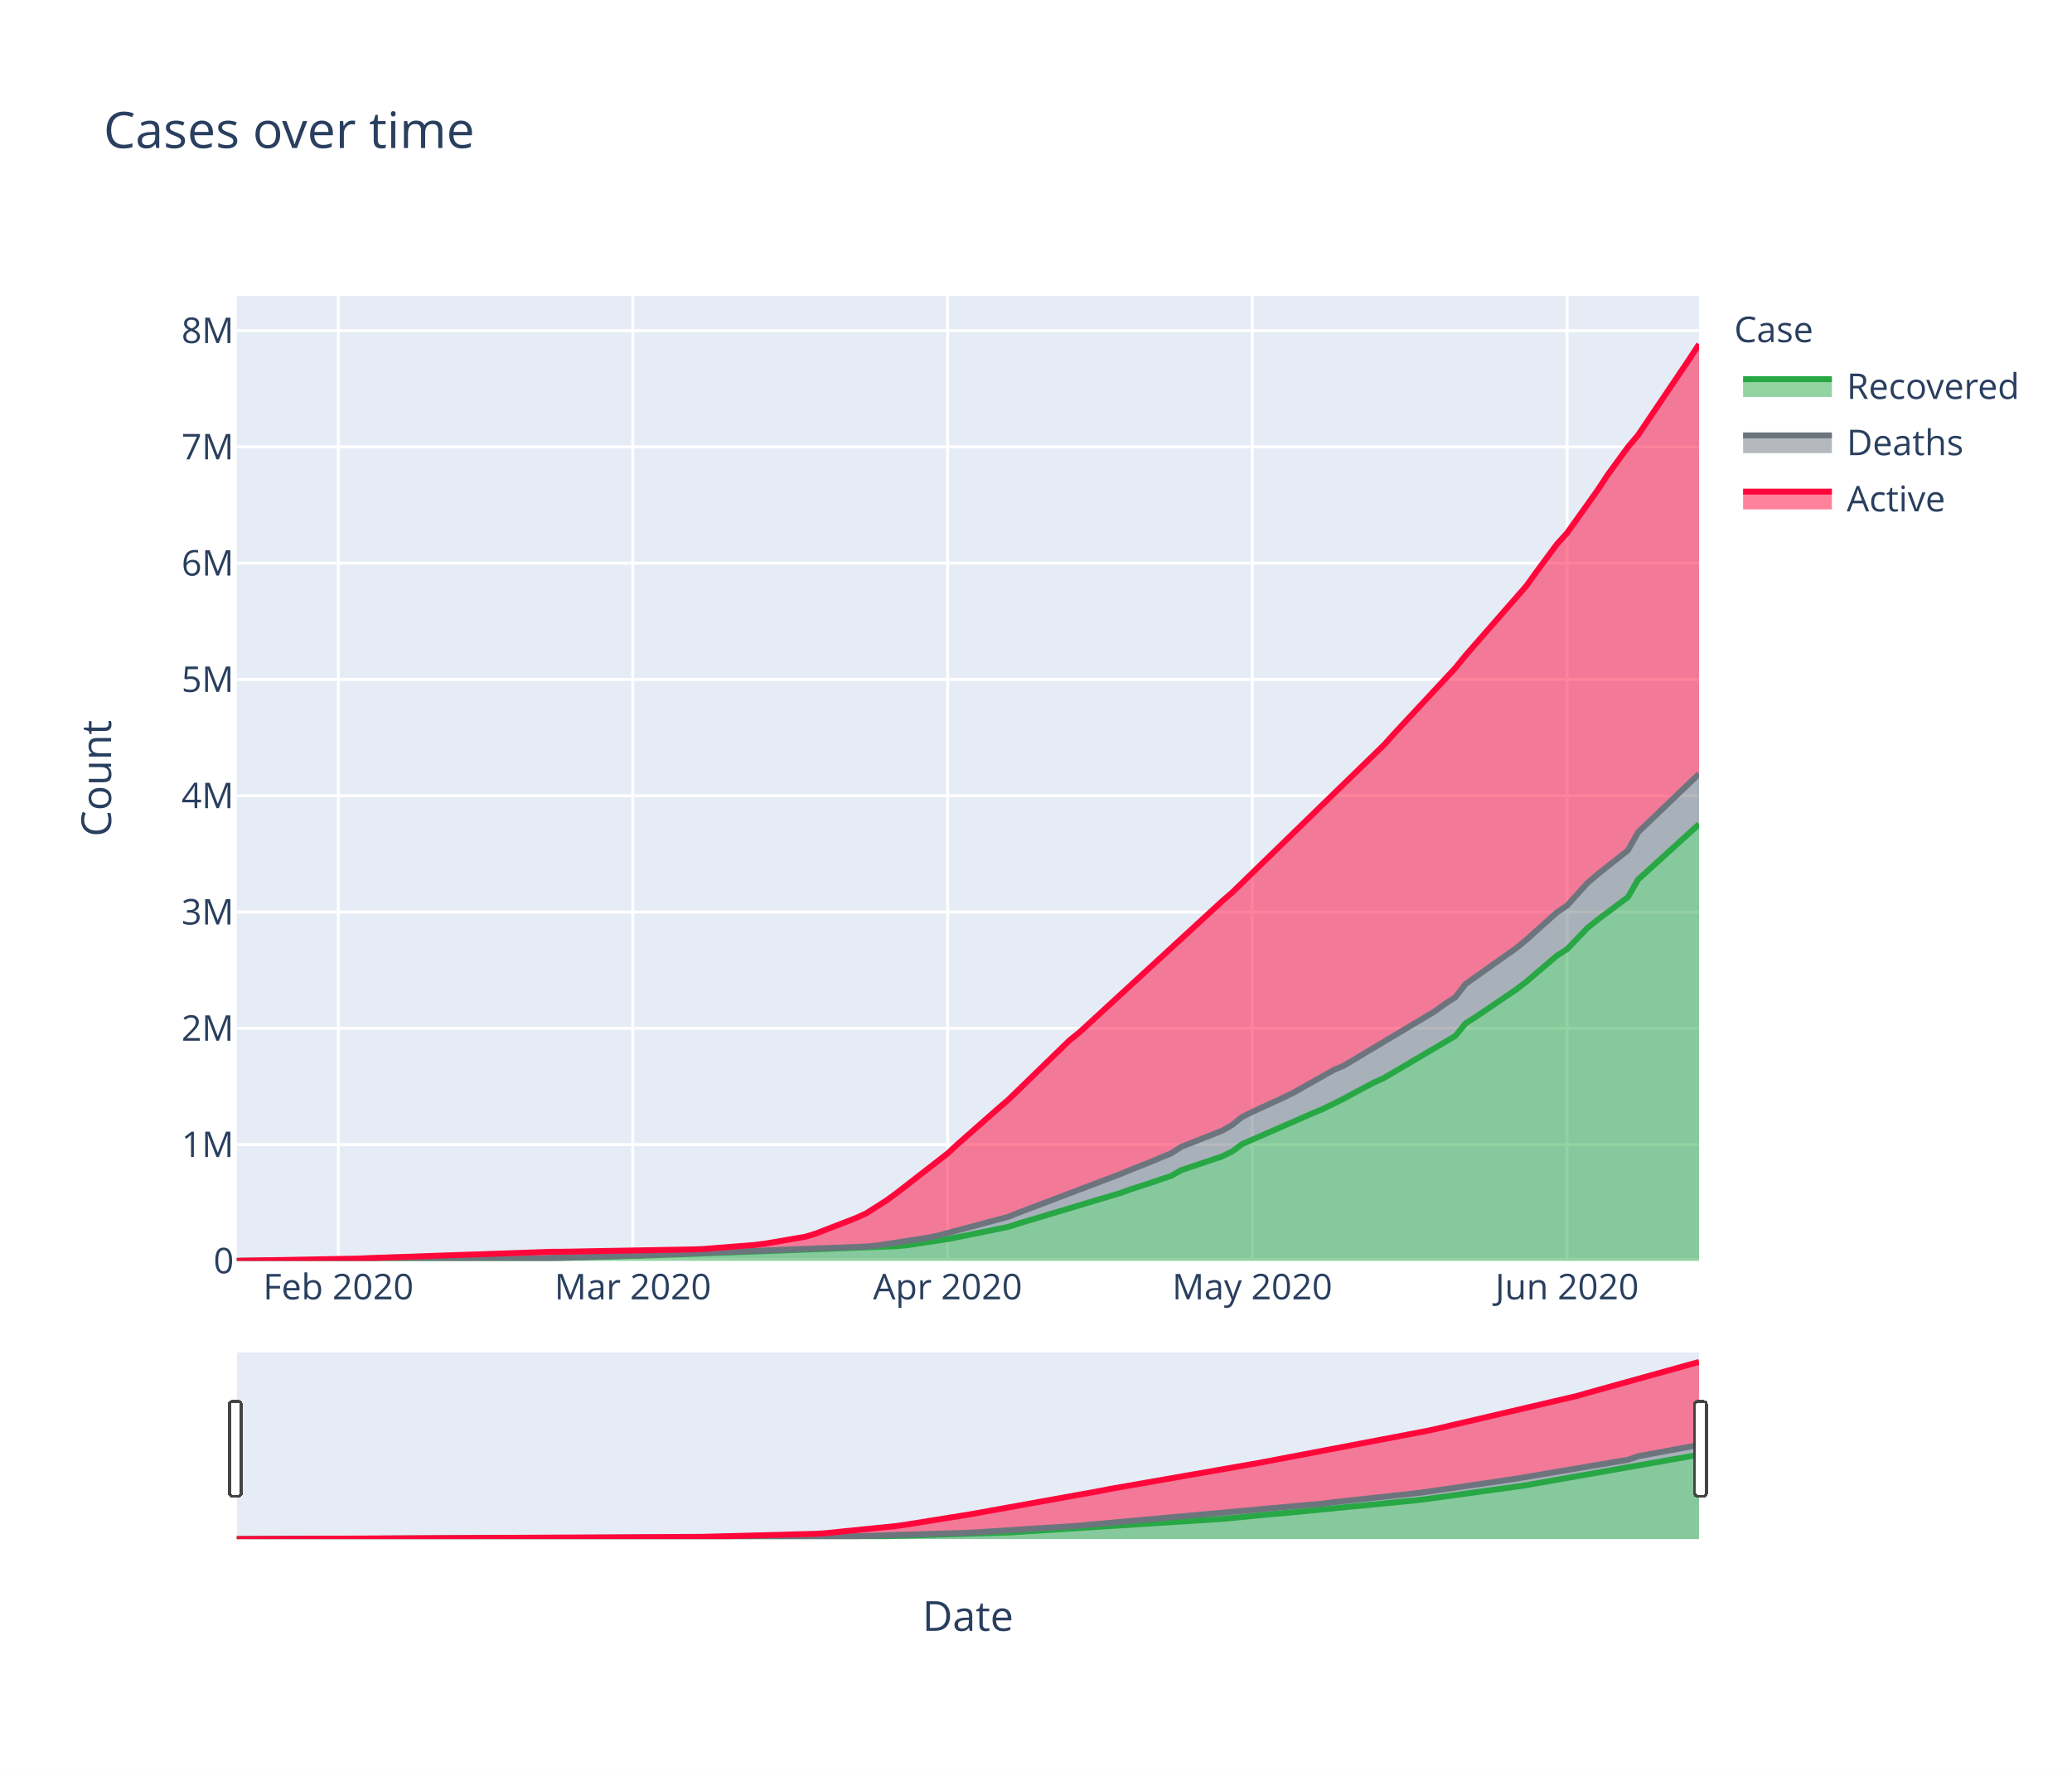
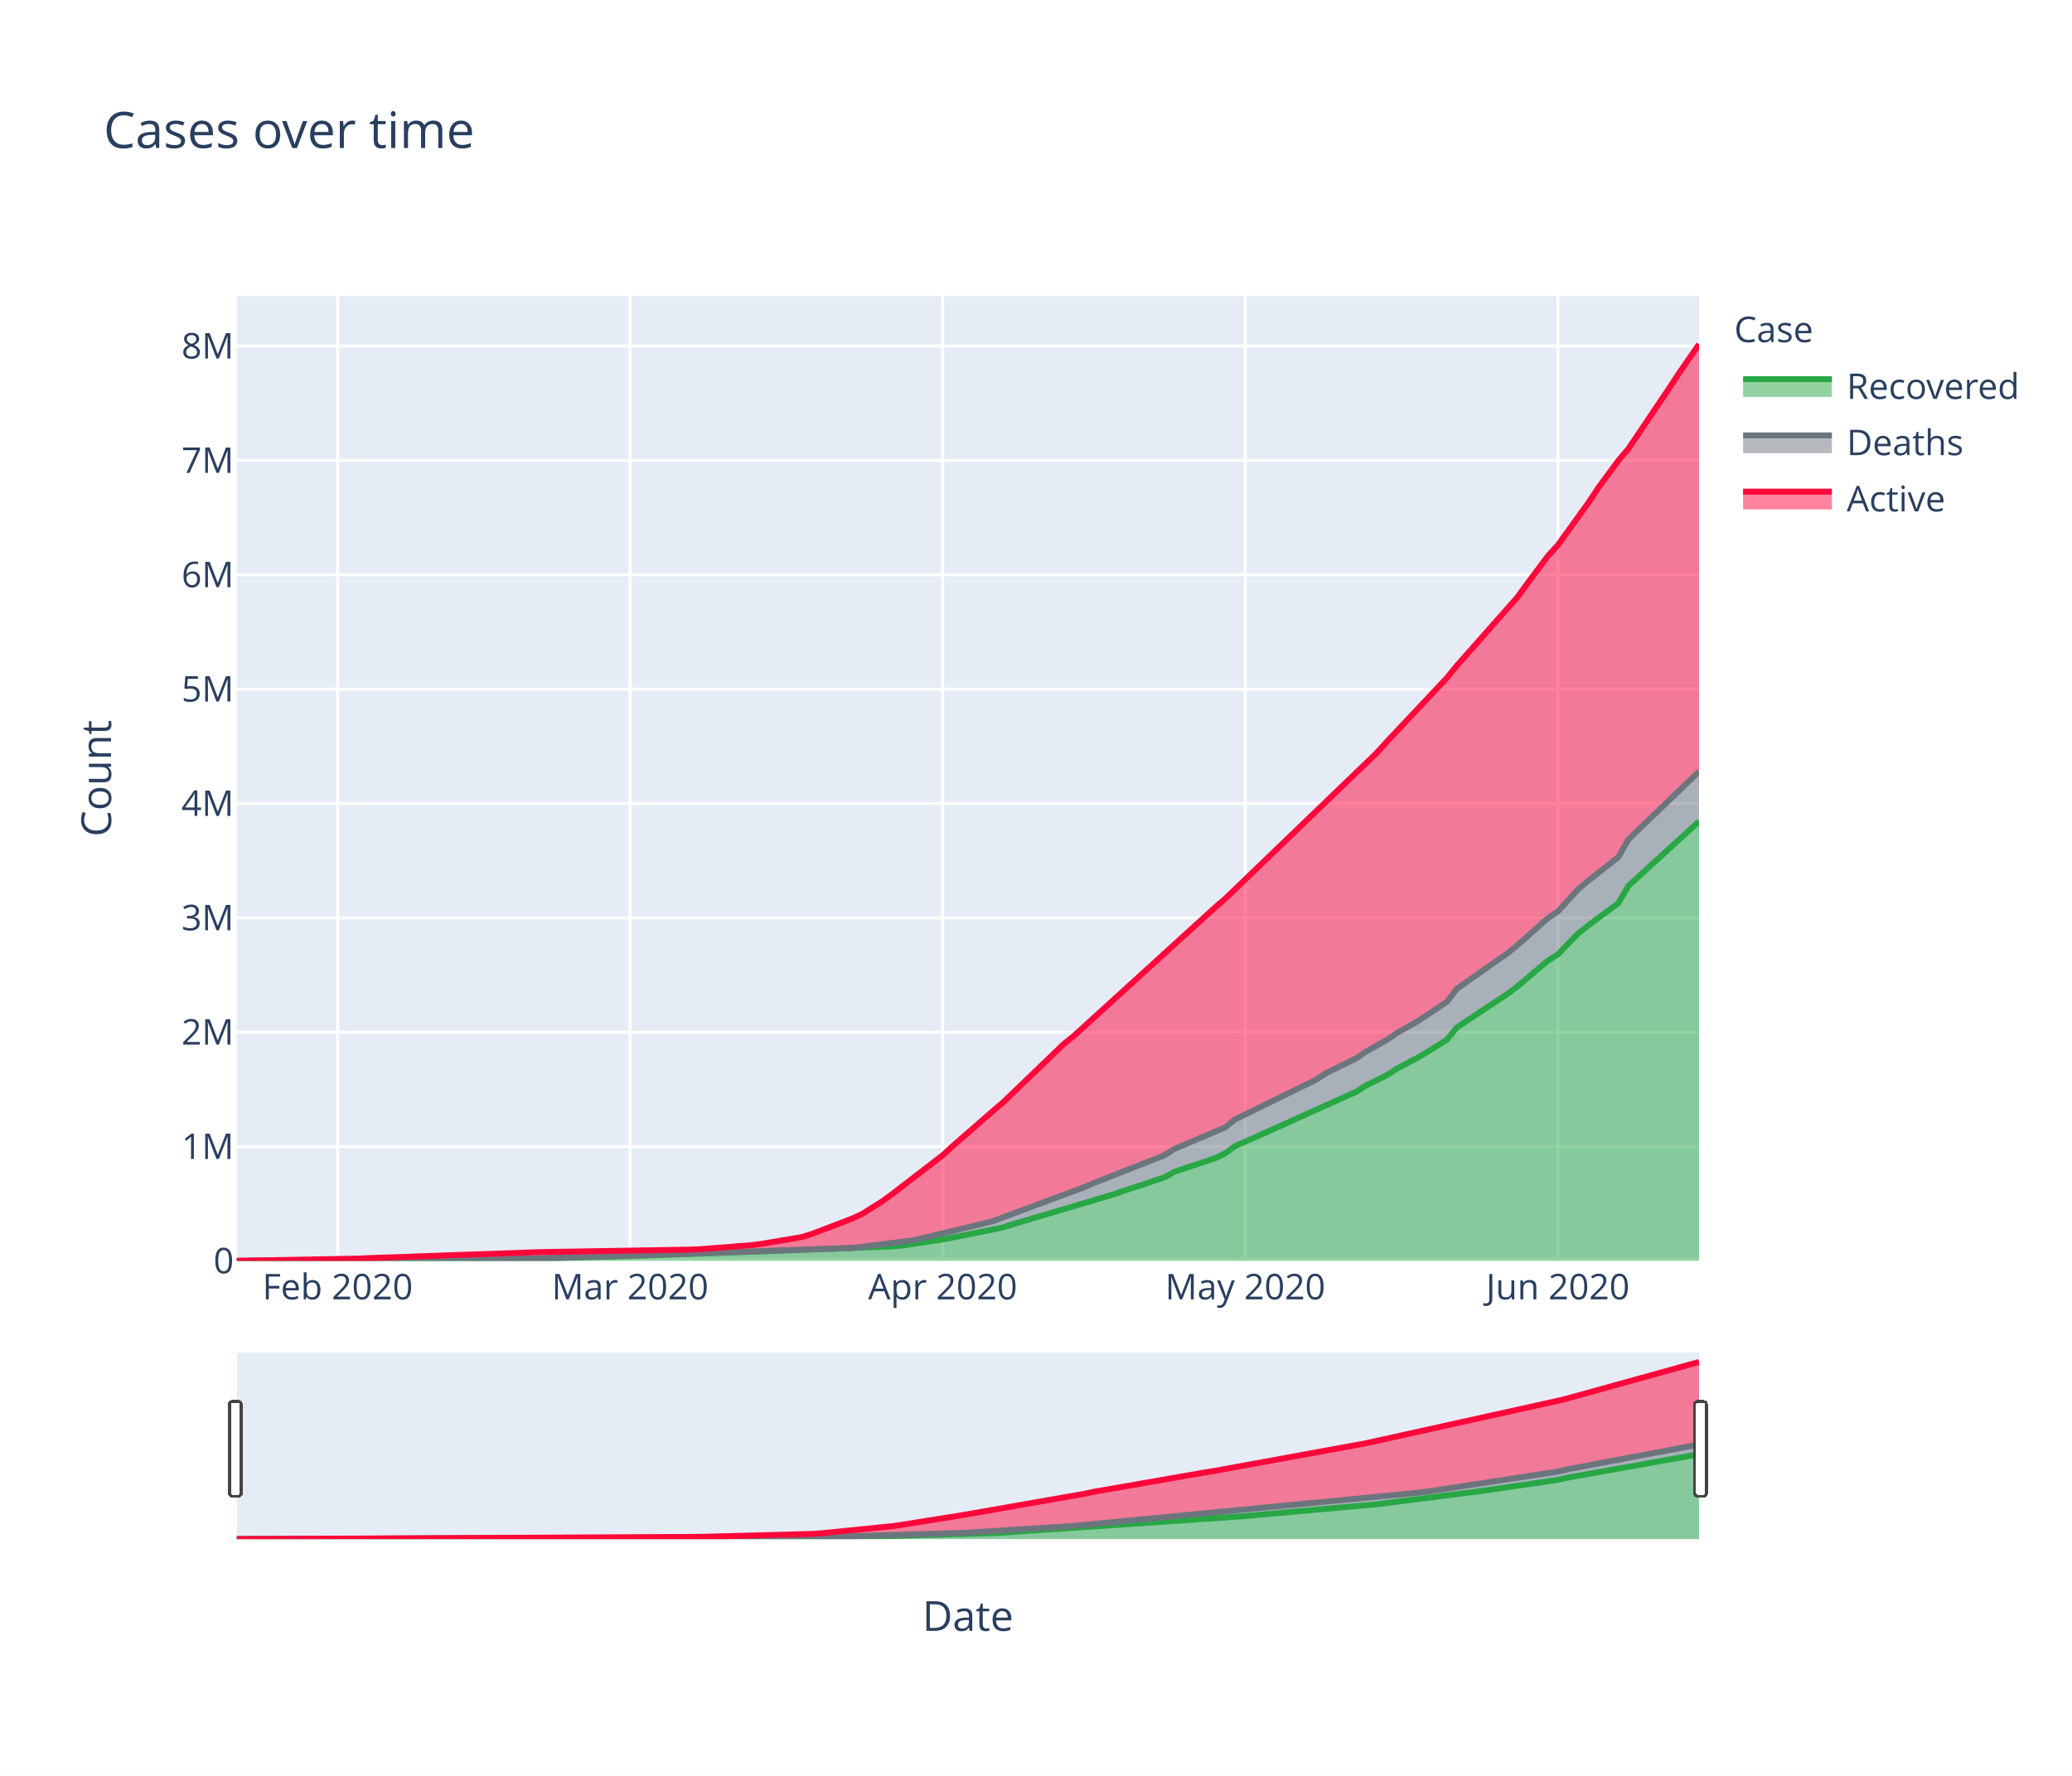
<svg xmlns="http://www.w3.org/2000/svg" class="main-svg" width="700" height="600" style="" viewBox="0 0 700 600">
  <rect x="0" y="0" width="700" height="600" style="fill: rgb(255, 255, 255); fill-opacity: 1;" />
-   <defs id="defs-1132ec">
+   <defs id="defs-9e05a3">
    <g class="clips">
-       <clipPath id="clip1132ecxyplot" class="plotclip">
+       <clipPath id="clip9e05a3xyplot" class="plotclip">
        <rect width="494" height="326" />
      </clipPath>
-       <clipPath class="axesclip" id="clip1132ecx">
+       <clipPath class="axesclip" id="clip9e05a3x">
        <rect x="80" y="0" width="494" height="600" />
      </clipPath>
-       <clipPath class="axesclip" id="clip1132ecy">
+       <clipPath class="axesclip" id="clip9e05a3y">
        <rect x="0" y="100" width="700" height="326" />
      </clipPath>
-       <clipPath class="axesclip" id="clip1132ecxy">
+       <clipPath class="axesclip" id="clip9e05a3xy">
        <rect x="80" y="100" width="494" height="326" />
      </clipPath>
    </g>
    <g class="gradients" />
  </defs>
  <g class="bglayer">
    <rect class="bg" x="80" y="100" width="494" height="326" style="fill: rgb(229, 236, 246); fill-opacity: 1; stroke-width: 0;" />
  </g>
  <g class="layer-below">
    <g class="imagelayer" />
    <g class="shapelayer" />
  </g>
  <g class="cartesianlayer">
    <g class="subplot xy">
      <g class="layer-subplot">
        <g class="shapelayer" />
        <g class="imagelayer" />
      </g>
      <g class="gridlayer">
        <g class="x">
-           <path class="xgrid crisp" transform="translate(114.31,0)" d="M0,100v326" style="stroke: rgb(255, 255, 255); stroke-opacity: 1; stroke-width: 1px;" />
-           <path class="xgrid crisp" transform="translate(213.79,0)" d="M0,100v326" style="stroke: rgb(255, 255, 255); stroke-opacity: 1; stroke-width: 1px;" />
-           <path class="xgrid crisp" transform="translate(320.14,0)" d="M0,100v326" style="stroke: rgb(255, 255, 255); stroke-opacity: 1; stroke-width: 1px;" />
-           <path class="xgrid crisp" transform="translate(423.06,0)" d="M0,100v326" style="stroke: rgb(255, 255, 255); stroke-opacity: 1; stroke-width: 1px;" />
-           <path class="xgrid crisp" transform="translate(529.4,0)" d="M0,100v326" style="stroke: rgb(255, 255, 255); stroke-opacity: 1; stroke-width: 1px;" />
+           <path class="xgrid crisp" transform="translate(114.07,0)" d="M0,100v326" style="stroke: rgb(255, 255, 255); stroke-opacity: 1; stroke-width: 1px;" />
+           <path class="xgrid crisp" transform="translate(212.87,0)" d="M0,100v326" style="stroke: rgb(255, 255, 255); stroke-opacity: 1; stroke-width: 1px;" />
+           <path class="xgrid crisp" transform="translate(318.48,0)" d="M0,100v326" style="stroke: rgb(255, 255, 255); stroke-opacity: 1; stroke-width: 1px;" />
+           <path class="xgrid crisp" transform="translate(420.69,0)" d="M0,100v326" style="stroke: rgb(255, 255, 255); stroke-opacity: 1; stroke-width: 1px;" />
+           <path class="xgrid crisp" transform="translate(526.3,0)" d="M0,100v326" style="stroke: rgb(255, 255, 255); stroke-opacity: 1; stroke-width: 1px;" />
        </g>
        <g class="y">
-           <path class="ygrid crisp" transform="translate(0,386.71)" d="M80,0h494" style="stroke: rgb(255, 255, 255); stroke-opacity: 1; stroke-width: 1px;" />
-           <path class="ygrid crisp" transform="translate(0,347.42)" d="M80,0h494" style="stroke: rgb(255, 255, 255); stroke-opacity: 1; stroke-width: 1px;" />
-           <path class="ygrid crisp" transform="translate(0,308.14)" d="M80,0h494" style="stroke: rgb(255, 255, 255); stroke-opacity: 1; stroke-width: 1px;" />
-           <path class="ygrid crisp" transform="translate(0,268.85)" d="M80,0h494" style="stroke: rgb(255, 255, 255); stroke-opacity: 1; stroke-width: 1px;" />
-           <path class="ygrid crisp" transform="translate(0,229.56)" d="M80,0h494" style="stroke: rgb(255, 255, 255); stroke-opacity: 1; stroke-width: 1px;" />
-           <path class="ygrid crisp" transform="translate(0,190.27)" d="M80,0h494" style="stroke: rgb(255, 255, 255); stroke-opacity: 1; stroke-width: 1px;" />
-           <path class="ygrid crisp" transform="translate(0,150.99)" d="M80,0h494" style="stroke: rgb(255, 255, 255); stroke-opacity: 1; stroke-width: 1px;" />
-           <path class="ygrid crisp" transform="translate(0,111.7)" d="M80,0h494" style="stroke: rgb(255, 255, 255); stroke-opacity: 1; stroke-width: 1px;" />
+           <path class="ygrid crisp" transform="translate(0,387.37)" d="M80,0h494" style="stroke: rgb(255, 255, 255); stroke-opacity: 1; stroke-width: 1px;" />
+           <path class="ygrid crisp" transform="translate(0,348.73)" d="M80,0h494" style="stroke: rgb(255, 255, 255); stroke-opacity: 1; stroke-width: 1px;" />
+           <path class="ygrid crisp" transform="translate(0,310.1)" d="M80,0h494" style="stroke: rgb(255, 255, 255); stroke-opacity: 1; stroke-width: 1px;" />
+           <path class="ygrid crisp" transform="translate(0,271.46)" d="M80,0h494" style="stroke: rgb(255, 255, 255); stroke-opacity: 1; stroke-width: 1px;" />
+           <path class="ygrid crisp" transform="translate(0,232.83)" d="M80,0h494" style="stroke: rgb(255, 255, 255); stroke-opacity: 1; stroke-width: 1px;" />
+           <path class="ygrid crisp" transform="translate(0,194.19)" d="M80,0h494" style="stroke: rgb(255, 255, 255); stroke-opacity: 1; stroke-width: 1px;" />
+           <path class="ygrid crisp" transform="translate(0,155.56)" d="M80,0h494" style="stroke: rgb(255, 255, 255); stroke-opacity: 1; stroke-width: 1px;" />
+           <path class="ygrid crisp" transform="translate(0,116.92)" d="M80,0h494" style="stroke: rgb(255, 255, 255); stroke-opacity: 1; stroke-width: 1px;" />
        </g>
      </g>
      <g class="zerolinelayer">
        <path class="yzl zl crisp" transform="translate(0,426)" d="M80,0h494" style="stroke: rgb(255, 255, 255); stroke-opacity: 1; stroke-width: 2px;" />
      </g>
      <path class="xlines-below" />
      <path class="ylines-below" />
      <g class="overlines-below" />
      <g class="xaxislayer-below" />
      <g class="yaxislayer-below" />
      <g class="overaxes-below" />
-       <g class="plot" transform="translate(80, 100)" clip-path="url('#clip1132ecxyplot')">
+       <g class="plot" transform="translate(80, 100)" clip-path="url('#clip9e05a3xyplot')">
        <g class="scatterlayer mlayer">
-           <g class="trace scatter tracecbfe7d" style="stroke-miterlimit: 2;">
+           <g class="trace scatter tracec96478" style="stroke-miterlimit: 2;">
            <g class="fills">
              <g>
-                 <path class="js-fill" d="M494,326L0,326L0,326L102.92,325.26L106.35,325.1L137.22,324.21L140.65,324.11L222.99,321.04L226.42,320.71L240.14,318.64L243.57,317.98L260.72,314.49L264.15,313.37L298.46,303.09L301.89,301.85L308.75,299.63L312.18,298.44L315.61,297.31L319.04,295.35L332.76,290.75L336.19,289.1L339.63,286.55L343.06,285.05L363.64,276.05L367.07,274.62L373.93,271.2L377.36,269.35L384.22,265.71L387.65,264.15L408.24,252.02L411.67,250.01L415.1,245.77L418.53,243.61L432.25,234.29L435.68,231.67L445.97,222.88L449.4,220.73L456.26,213.54L459.69,210.79L469.99,203.09L473.42,197.14L494,178.46" style="fill: rgb(40, 167, 69); fill-opacity: 0.5; stroke-width: 0;" />
+                 <path class="js-fill" d="M494,326L0,326L0,326L102.21,325.27L105.61,325.12L136.28,324.24L139.68,324.14L221.45,321.12L224.86,320.8L238.48,318.76L241.89,318.12L258.92,314.68L262.33,313.58L296.4,303.48L299.81,302.26L306.62,300.07L310.03,298.89L313.43,297.79L316.84,295.86L330.47,291.34L333.88,289.71L337.28,287.2L340.69,285.73L378.17,268.87L381.57,266.71L388.39,263.33L391.79,261.14L398.61,257.52L402.01,255.53L408.83,251.27L412.23,247.1L429.27,235.82L432.68,233.24L442.9,224.6L446.3,222.48L453.12,215.41L456.52,212.71L466.74,205.13L470.15,199.28L494,177.53" style="fill: rgb(40, 167, 69); fill-opacity: 0.5; stroke-width: 0;" />
              </g>
              <g>
-                 <path class="js-fill" d="M0,326L96.06,325.28L99.49,325.2L133.79,324.21L137.22,324.09L212.69,321.15L216.13,320.83L233.28,318.2L236.71,317.49L260.72,311.09L264.15,309.7L298.46,296.68L301.89,295.26L308.75,292.55L312.18,291.09L315.61,289.7L319.04,287.49L332.76,282.07L336.19,280.15L339.63,277.38L343.06,275.67L353.35,270.95L356.78,269.29L370.5,261.54L373.93,260.09L404.81,241.64L408.24,239.13L411.67,236.93L415.1,232.48L432.25,220.32L435.68,217.51L445.97,208.27L449.4,205.98L456.26,198.38L459.69,195.43L469.99,187.28L473.42,181.18L494,161.46L494,178.46L473.42,197.14L469.99,203.09L459.69,210.79L456.26,213.54L449.4,220.73L445.97,222.88L435.68,231.67L432.25,234.29L418.53,243.61L415.1,245.77L411.67,250.01L408.24,252.02L387.65,264.15L384.22,265.71L377.36,269.35L373.93,271.2L367.07,274.62L363.64,276.05L343.06,285.05L339.63,286.55L336.19,289.1L332.76,290.75L319.04,295.35L315.61,297.31L312.18,298.44L308.75,299.63L301.89,301.85L298.46,303.09L264.15,313.37L260.72,314.49L243.57,317.98L240.14,318.64L226.42,320.71L222.99,321.04L140.65,324.11L137.22,324.21L106.35,325.1L102.92,325.26L0,326Z" style="fill: rgb(108, 117, 125); fill-opacity: 0.5; stroke-width: 0;" />
+                 <path class="js-fill" d="M0,326L95.39,325.3L98.8,325.21L132.87,324.24L136.28,324.12L207.82,321.67L211.23,321.23L228.26,319.08L231.67,318.33L252.11,313.41L255.52,312.54L286.18,301.15L289.59,299.69L313.43,290.31L316.84,288.14L333.88,280.91L337.28,278.18L364.54,264.85L367.94,262.61L378.17,257.58L381.57,255.23L388.39,251.44L391.79,249.09L398.61,245.21L402.01,243.04L408.83,238.41L412.23,234.03L429.27,222.08L432.68,219.32L442.9,210.23L446.3,207.97L453.12,200.5L456.52,197.6L466.74,189.59L470.15,183.59L494,160.67L494,177.53L470.15,199.28L466.74,205.13L456.52,212.71L453.12,215.41L446.3,222.48L442.9,224.6L432.68,233.24L429.27,235.82L412.23,247.1L408.83,251.27L402.01,255.53L398.61,257.52L391.79,261.14L388.39,263.33L381.57,266.71L378.17,268.87L340.69,285.73L337.28,287.2L333.88,289.71L330.47,291.34L316.84,295.86L313.43,297.79L310.03,298.89L306.62,300.07L299.81,302.26L296.4,303.48L262.33,313.58L258.92,314.68L241.89,318.12L238.48,318.76L224.86,320.8L221.45,321.12L139.68,324.14L136.28,324.24L105.61,325.12L102.21,325.27L0,326Z" style="fill: rgb(108, 117, 125); fill-opacity: 0.5; stroke-width: 0;" />
              </g>
            </g>
            <g class="errorbars" />
            <g class="lines">
-               <path class="js-line" d="M0,326L102.92,325.26L106.35,325.1L137.22,324.21L140.65,324.11L222.99,321.04L226.42,320.71L240.14,318.64L243.57,317.98L260.72,314.49L264.15,313.37L298.46,303.09L301.89,301.85L308.75,299.63L312.18,298.44L315.61,297.31L319.04,295.35L332.76,290.75L336.19,289.1L339.63,286.55L343.06,285.05L363.64,276.05L367.07,274.62L373.93,271.2L377.36,269.35L384.22,265.71L387.65,264.15L408.24,252.02L411.67,250.01L415.1,245.77L418.53,243.61L432.25,234.29L435.68,231.67L445.97,222.88L449.4,220.73L456.26,213.54L459.69,210.79L469.99,203.09L473.42,197.14L494,178.46" style="vector-effect: non-scaling-stroke; fill: none; stroke: rgb(40, 167, 69); stroke-opacity: 1; stroke-width: 2px; opacity: 1;" />
+               <path class="js-line" d="M0,326L102.21,325.27L105.61,325.12L136.28,324.24L139.68,324.14L221.45,321.12L224.86,320.8L238.48,318.76L241.89,318.12L258.92,314.68L262.33,313.58L296.4,303.48L299.81,302.26L306.62,300.07L310.03,298.89L313.43,297.79L316.84,295.86L330.47,291.34L333.88,289.71L337.28,287.2L340.69,285.73L378.17,268.87L381.57,266.71L388.39,263.33L391.79,261.14L398.61,257.52L402.01,255.53L408.83,251.27L412.23,247.1L429.27,235.82L432.68,233.24L442.9,224.6L446.3,222.48L453.12,215.41L456.52,212.71L466.74,205.13L470.15,199.28L494,177.53" style="vector-effect: non-scaling-stroke; fill: none; stroke: rgb(40, 167, 69); stroke-opacity: 1; stroke-width: 2px; opacity: 1;" />
            </g>
            <g class="points" />
            <g class="text" />
          </g>
-           <g class="trace scatter tracefa6c83" style="stroke-miterlimit: 2;">
+           <g class="trace scatter trace0636f7" style="stroke-miterlimit: 2;">
            <g class="fills">
              <g>
-                 <path class="js-fill" d="M0,325.98L41.17,325.22L44.6,325.06L106.35,322.93L109.78,322.92L154.38,322.12L157.81,321.98L174.96,320.61L178.39,320.18L192.11,317.84L195.54,316.79L209.26,311.49L212.69,309.91L219.56,305.54L222.99,303.02L240.14,289.7L243.57,286.53L257.29,274.44L260.72,271.5L281.31,251.5L284.74,248.73L332.76,204.59L336.19,201.62L387.65,151.6L391.08,147.78L411.67,125.69L415.1,121.45L435.68,97.94L439.11,93.16L445.97,83.87L449.4,80.09L459.69,65.67L463.13,60.44L469.99,51.03L473.42,46.97L490.57,21.56L494,16.3L494,161.46L473.42,181.18L469.99,187.28L459.69,195.43L456.26,198.38L449.4,205.98L445.97,208.27L435.68,217.51L432.25,220.32L415.1,232.48L411.67,236.93L408.24,239.13L404.81,241.64L373.93,260.09L370.5,261.54L356.78,269.29L353.35,270.95L343.06,275.67L339.63,277.38L336.19,280.15L332.76,282.07L319.04,287.49L315.61,289.7L312.18,291.09L308.75,292.55L301.89,295.26L298.46,296.68L264.15,309.7L260.72,311.09L236.71,317.49L233.28,318.2L216.13,320.83L212.69,321.15L137.22,324.09L133.79,324.21L99.49,325.2L96.06,325.28L0,326Z" style="fill: rgb(255, 7, 58); fill-opacity: 0.5; stroke-width: 0;" />
+                 <path class="js-fill" d="M0,325.98L40.88,325.23L44.29,325.08L102.21,323.04L105.61,322.98L153.31,322.19L156.72,322.04L173.75,320.7L177.16,320.27L190.79,317.97L194.19,316.94L207.82,311.73L211.23,310.18L218.04,305.88L221.45,303.41L238.48,290.3L241.89,287.18L255.52,275.3L258.92,272.41L279.37,252.74L282.77,250.02L330.47,206.61L333.88,203.69L384.98,154.5L388.39,150.74L408.83,129.02L412.23,124.85L432.68,101.73L436.08,97.04L442.9,87.9L446.3,84.18L456.52,70L459.93,64.85L466.74,55.61L470.15,51.61L483.78,31.35L487.19,26.16L494,16.3L494,160.67L470.15,183.59L466.74,189.59L456.52,197.6L453.12,200.5L446.3,207.97L442.9,210.23L432.68,219.32L429.27,222.08L412.23,234.03L408.83,238.41L402.01,243.04L398.61,245.21L391.79,249.09L388.39,251.44L381.57,255.23L378.17,257.58L367.94,262.61L364.54,264.85L337.28,278.18L333.88,280.91L316.84,288.14L313.43,290.31L289.59,299.69L286.18,301.15L255.52,312.54L252.11,313.41L231.67,318.33L228.26,319.08L211.23,321.23L207.82,321.67L136.28,324.12L132.87,324.24L98.8,325.21L95.39,325.3L0,326Z" style="fill: rgb(255, 7, 58); fill-opacity: 0.5; stroke-width: 0;" />
              </g>
            </g>
            <g class="errorbars" />
            <g class="lines">
-               <path class="js-line" d="M0,326L96.06,325.28L99.49,325.2L133.79,324.21L137.22,324.09L212.69,321.15L216.13,320.83L233.28,318.2L236.71,317.49L260.72,311.09L264.15,309.7L298.46,296.68L301.89,295.26L308.75,292.55L312.18,291.09L315.61,289.7L319.04,287.49L332.76,282.07L336.19,280.15L339.63,277.38L343.06,275.67L353.35,270.95L356.78,269.29L370.5,261.54L373.93,260.09L404.81,241.64L408.24,239.13L411.67,236.93L415.1,232.48L432.25,220.32L435.68,217.51L445.97,208.27L449.4,205.98L456.26,198.38L459.69,195.43L469.99,187.28L473.42,181.18L494,161.46" style="vector-effect: non-scaling-stroke; fill: none; stroke: rgb(108, 117, 125); stroke-opacity: 1; stroke-width: 2px; opacity: 1;" />
+               <path class="js-line" d="M0,326L95.39,325.3L98.8,325.21L132.87,324.24L136.28,324.12L207.82,321.67L211.23,321.23L228.26,319.08L231.67,318.33L252.11,313.41L255.52,312.54L286.18,301.15L289.59,299.69L313.43,290.31L316.84,288.14L333.88,280.91L337.28,278.18L364.54,264.85L367.94,262.61L378.17,257.58L381.57,255.23L388.39,251.44L391.79,249.09L398.61,245.21L402.01,243.04L408.83,238.41L412.23,234.03L429.27,222.08L432.68,219.32L442.9,210.23L446.3,207.97L453.12,200.5L456.52,197.6L466.74,189.59L470.15,183.59L494,160.67" style="vector-effect: non-scaling-stroke; fill: none; stroke: rgb(108, 117, 125); stroke-opacity: 1; stroke-width: 2px; opacity: 1;" />
            </g>
            <g class="points" />
            <g class="text" />
          </g>
-           <g class="trace scatter tracee99ae0" style="stroke-miterlimit: 2;">
+           <g class="trace scatter tracef230e1" style="stroke-miterlimit: 2;">
            <g class="fills" />
            <g class="errorbars" />
            <g class="lines">
-               <path class="js-line" d="M0,325.98L41.17,325.22L44.6,325.06L106.35,322.93L109.78,322.92L154.38,322.12L157.81,321.98L174.96,320.61L178.39,320.18L192.11,317.84L195.54,316.79L209.26,311.49L212.69,309.91L219.56,305.54L222.99,303.02L240.14,289.7L243.57,286.53L257.29,274.44L260.72,271.5L281.31,251.5L284.74,248.73L332.76,204.59L336.19,201.62L387.65,151.6L391.08,147.78L411.67,125.69L415.1,121.45L435.68,97.94L439.11,93.16L445.97,83.87L449.4,80.09L459.69,65.67L463.13,60.44L469.99,51.03L473.42,46.97L490.57,21.56L494,16.3" style="vector-effect: non-scaling-stroke; fill: none; stroke: rgb(255, 7, 58); stroke-opacity: 1; stroke-width: 2px; opacity: 1;" />
+               <path class="js-line" d="M0,325.98L40.88,325.23L44.29,325.08L102.21,323.04L105.61,322.98L153.31,322.19L156.72,322.04L173.75,320.7L177.16,320.27L190.79,317.97L194.19,316.94L207.82,311.73L211.23,310.18L218.04,305.88L221.45,303.41L238.48,290.3L241.89,287.18L255.52,275.3L258.92,272.41L279.37,252.74L282.77,250.02L330.47,206.61L333.88,203.69L384.98,154.5L388.39,150.74L408.83,129.02L412.23,124.85L432.68,101.73L436.08,97.04L442.9,87.9L446.3,84.18L456.52,70L459.93,64.85L466.74,55.61L470.15,51.61L483.78,31.35L487.19,26.16L494,16.3" style="vector-effect: non-scaling-stroke; fill: none; stroke: rgb(255, 7, 58); stroke-opacity: 1; stroke-width: 2px; opacity: 1;" />
            </g>
            <g class="points" />
            <g class="text" />
          </g>
        </g>
      </g>
      <g class="overplot" />
      <path class="xlines-above crisp" style="fill: none;" d="M0,0" />
      <path class="ylines-above crisp" style="fill: none;" d="M0,0" />
      <g class="overlines-above" />
      <g class="xaxislayer-above">
        <g class="xtick">
-           <text text-anchor="middle" x="0" y="439" transform="translate(114.31,0)" style="font-family: 'Open Sans', verdana, arial, sans-serif; font-size: 12px; fill: rgb(42, 63, 95); fill-opacity: 1; white-space: pre;">Feb 2020</text>
-         </g>
-         <g class="xtick">
-           <text text-anchor="middle" x="0" y="439" transform="translate(213.79,0)" style="font-family: 'Open Sans', verdana, arial, sans-serif; font-size: 12px; fill: rgb(42, 63, 95); fill-opacity: 1; white-space: pre;">Mar 2020</text>
-         </g>
-         <g class="xtick">
-           <text text-anchor="middle" x="0" y="439" transform="translate(320.14,0)" style="font-family: 'Open Sans', verdana, arial, sans-serif; font-size: 12px; fill: rgb(42, 63, 95); fill-opacity: 1; white-space: pre;">Apr 2020</text>
-         </g>
-         <g class="xtick">
-           <text text-anchor="middle" x="0" y="439" transform="translate(423.06,0)" style="font-family: 'Open Sans', verdana, arial, sans-serif; font-size: 12px; fill: rgb(42, 63, 95); fill-opacity: 1; white-space: pre;">May 2020</text>
-         </g>
-         <g class="xtick">
-           <text text-anchor="middle" x="0" y="439" transform="translate(529.4,0)" style="font-family: 'Open Sans', verdana, arial, sans-serif; font-size: 12px; fill: rgb(42, 63, 95); fill-opacity: 1; white-space: pre;">Jun 2020</text>
+           <text text-anchor="middle" x="0" y="439" transform="translate(114.07,0)" style="font-family: 'Open Sans', verdana, arial, sans-serif; font-size: 12px; fill: rgb(42, 63, 95); fill-opacity: 1; white-space: pre;">Feb 2020</text>
+         </g>
+         <g class="xtick">
+           <text text-anchor="middle" x="0" y="439" transform="translate(212.87,0)" style="font-family: 'Open Sans', verdana, arial, sans-serif; font-size: 12px; fill: rgb(42, 63, 95); fill-opacity: 1; white-space: pre;">Mar 2020</text>
+         </g>
+         <g class="xtick">
+           <text text-anchor="middle" x="0" y="439" transform="translate(318.48,0)" style="font-family: 'Open Sans', verdana, arial, sans-serif; font-size: 12px; fill: rgb(42, 63, 95); fill-opacity: 1; white-space: pre;">Apr 2020</text>
+         </g>
+         <g class="xtick">
+           <text text-anchor="middle" x="0" y="439" transform="translate(420.69,0)" style="font-family: 'Open Sans', verdana, arial, sans-serif; font-size: 12px; fill: rgb(42, 63, 95); fill-opacity: 1; white-space: pre;">May 2020</text>
+         </g>
+         <g class="xtick">
+           <text text-anchor="middle" x="0" y="439" transform="translate(526.3,0)" style="font-family: 'Open Sans', verdana, arial, sans-serif; font-size: 12px; fill: rgb(42, 63, 95); fill-opacity: 1; white-space: pre;">Jun 2020</text>
        </g>
      </g>
      <g class="yaxislayer-above">
        <g class="ytick">
          <text text-anchor="end" x="79" y="4.2" transform="translate(0,426)" style="font-family: 'Open Sans', verdana, arial, sans-serif; font-size: 12px; fill: rgb(42, 63, 95); fill-opacity: 1; white-space: pre;">0</text>
        </g>
        <g class="ytick">
-           <text text-anchor="end" x="79" y="4.2" transform="translate(0,386.71)" style="font-family: 'Open Sans', verdana, arial, sans-serif; font-size: 12px; fill: rgb(42, 63, 95); fill-opacity: 1; white-space: pre;">1M</text>
-         </g>
-         <g class="ytick">
-           <text text-anchor="end" x="79" y="4.2" transform="translate(0,347.42)" style="font-family: 'Open Sans', verdana, arial, sans-serif; font-size: 12px; fill: rgb(42, 63, 95); fill-opacity: 1; white-space: pre;">2M</text>
-         </g>
-         <g class="ytick">
-           <text text-anchor="end" x="79" y="4.2" transform="translate(0,308.14)" style="font-family: 'Open Sans', verdana, arial, sans-serif; font-size: 12px; fill: rgb(42, 63, 95); fill-opacity: 1; white-space: pre;">3M</text>
-         </g>
-         <g class="ytick">
-           <text text-anchor="end" x="79" y="4.2" transform="translate(0,268.85)" style="font-family: 'Open Sans', verdana, arial, sans-serif; font-size: 12px; fill: rgb(42, 63, 95); fill-opacity: 1; white-space: pre;">4M</text>
-         </g>
-         <g class="ytick">
-           <text text-anchor="end" x="79" y="4.2" transform="translate(0,229.56)" style="font-family: 'Open Sans', verdana, arial, sans-serif; font-size: 12px; fill: rgb(42, 63, 95); fill-opacity: 1; white-space: pre;">5M</text>
-         </g>
-         <g class="ytick">
-           <text text-anchor="end" x="79" y="4.2" transform="translate(0,190.27)" style="font-family: 'Open Sans', verdana, arial, sans-serif; font-size: 12px; fill: rgb(42, 63, 95); fill-opacity: 1; white-space: pre;">6M</text>
-         </g>
-         <g class="ytick">
-           <text text-anchor="end" x="79" y="4.2" transform="translate(0,150.99)" style="font-family: 'Open Sans', verdana, arial, sans-serif; font-size: 12px; fill: rgb(42, 63, 95); fill-opacity: 1; white-space: pre;">7M</text>
-         </g>
-         <g class="ytick">
-           <text text-anchor="end" x="79" y="4.2" transform="translate(0,111.7)" style="font-family: 'Open Sans', verdana, arial, sans-serif; font-size: 12px; fill: rgb(42, 63, 95); fill-opacity: 1; white-space: pre;">8M</text>
+           <text text-anchor="end" x="79" y="4.2" transform="translate(0,387.37)" style="font-family: 'Open Sans', verdana, arial, sans-serif; font-size: 12px; fill: rgb(42, 63, 95); fill-opacity: 1; white-space: pre;">1M</text>
+         </g>
+         <g class="ytick">
+           <text text-anchor="end" x="79" y="4.2" transform="translate(0,348.73)" style="font-family: 'Open Sans', verdana, arial, sans-serif; font-size: 12px; fill: rgb(42, 63, 95); fill-opacity: 1; white-space: pre;">2M</text>
+         </g>
+         <g class="ytick">
+           <text text-anchor="end" x="79" y="4.2" transform="translate(0,310.1)" style="font-family: 'Open Sans', verdana, arial, sans-serif; font-size: 12px; fill: rgb(42, 63, 95); fill-opacity: 1; white-space: pre;">3M</text>
+         </g>
+         <g class="ytick">
+           <text text-anchor="end" x="79" y="4.2" transform="translate(0,271.46)" style="font-family: 'Open Sans', verdana, arial, sans-serif; font-size: 12px; fill: rgb(42, 63, 95); fill-opacity: 1; white-space: pre;">4M</text>
+         </g>
+         <g class="ytick">
+           <text text-anchor="end" x="79" y="4.2" transform="translate(0,232.83)" style="font-family: 'Open Sans', verdana, arial, sans-serif; font-size: 12px; fill: rgb(42, 63, 95); fill-opacity: 1; white-space: pre;">5M</text>
+         </g>
+         <g class="ytick">
+           <text text-anchor="end" x="79" y="4.2" transform="translate(0,194.19)" style="font-family: 'Open Sans', verdana, arial, sans-serif; font-size: 12px; fill: rgb(42, 63, 95); fill-opacity: 1; white-space: pre;">6M</text>
+         </g>
+         <g class="ytick">
+           <text text-anchor="end" x="79" y="4.2" transform="translate(0,155.56)" style="font-family: 'Open Sans', verdana, arial, sans-serif; font-size: 12px; fill: rgb(42, 63, 95); fill-opacity: 1; white-space: pre;">7M</text>
+         </g>
+         <g class="ytick">
+           <text text-anchor="end" x="79" y="4.2" transform="translate(0,116.92)" style="font-family: 'Open Sans', verdana, arial, sans-serif; font-size: 12px; fill: rgb(42, 63, 95); fill-opacity: 1; white-space: pre;">8M</text>
        </g>
      </g>
      <g class="overaxes-above" />
    </g>
  </g>
  <g class="polarlayer" />
  <g class="ternarylayer" />
  <g class="geolayer" />
  <g class="funnelarealayer" />
  <g class="pielayer" />
  <g class="treemaplayer" />
  <g class="sunburstlayer" />
  <g class="glimages" />
-   <defs id="topdefs-1132ec">
+   <defs id="topdefs-9e05a3">
    <g class="clips" />
-     <clipPath id="legend1132ec">
+     <clipPath id="legend9e05a3">
      <rect width="104" height="83" x="0" y="0" />
    </clipPath>
-     <clipPath id="rangesliderx-1132ec">
+     <clipPath id="rangesliderx-9e05a3">
      <rect x="0" y="0" width="494" height="63" />
    </clipPath>
  </defs>
  <g class="layer-above">
    <g class="imagelayer" />
    <g class="shapelayer" />
  </g>
  <g class="infolayer">
    <g class="legend" pointer-events="all" transform="translate(583.88, 100)">
      <rect class="bg" shape-rendering="crispEdges" style="stroke: rgb(68, 68, 68); stroke-opacity: 1; fill: rgb(255, 255, 255); fill-opacity: 1; stroke-width: 0px;" width="104" height="83" x="0" y="0" />
-       <g class="scrollbox" transform="translate(0, 0)" clip-path="url('#legend1132ec')">
+       <g class="scrollbox" transform="translate(0, 0)" clip-path="url('#legend9e05a3')">
        <text class="legendtitletext user-select-none" text-anchor="start" x="2" y="15.6" style="font-family: 'Open Sans', verdana, arial, sans-serif; font-size: 12px; fill: rgb(42, 63, 95); fill-opacity: 1; white-space: pre;">Case</text>
        <g class="groups" transform="translate(0, 0)">
          <g class="traces" transform="translate(0, 30.1)" style="opacity: 1;">
            <text class="legendtext user-select-none" text-anchor="start" x="40" y="4.68" style="font-family: 'Open Sans', verdana, arial, sans-serif; font-size: 12px; fill: rgb(42, 63, 95); fill-opacity: 1; white-space: pre;">Recovered</text>
            <g class="layers">
              <g class="legendfill">
                <path class="js-fill" d="M5,-2h30v6h-30z" style="stroke-width: 0; fill: rgb(40, 167, 69); fill-opacity: 0.5;" />
              </g>
              <g class="legendlines">
                <path class="js-line" d="M5,-2h30" style="fill: none; stroke: rgb(40, 167, 69); stroke-opacity: 1; stroke-width: 2px;" />
              </g>
              <g class="legendsymbols">
                <g class="legendpoints" />
              </g>
            </g>
            <rect class="legendtoggle" pointer-events="all" x="0" y="-9.5" width="98.031" height="19" style="cursor: pointer; fill: rgb(0, 0, 0); fill-opacity: 0;" />
          </g>
        </g>
        <g class="groups" transform="translate(0, 0)">
          <g class="traces" transform="translate(0, 49.1)" style="opacity: 1;">
            <text class="legendtext user-select-none" text-anchor="start" x="40" y="4.68" style="font-family: 'Open Sans', verdana, arial, sans-serif; font-size: 12px; fill: rgb(42, 63, 95); fill-opacity: 1; white-space: pre;">Deaths</text>
            <g class="layers">
              <g class="legendfill">
                <path class="js-fill" d="M5,-2h30v6h-30z" style="stroke-width: 0; fill: rgb(108, 117, 125); fill-opacity: 0.5;" />
              </g>
              <g class="legendlines">
                <path class="js-line" d="M5,-2h30" style="fill: none; stroke: rgb(108, 117, 125); stroke-opacity: 1; stroke-width: 2px;" />
              </g>
              <g class="legendsymbols">
                <g class="legendpoints" />
              </g>
            </g>
            <rect class="legendtoggle" pointer-events="all" x="0" y="-9.5" width="98.031" height="19" style="cursor: pointer; fill: rgb(0, 0, 0); fill-opacity: 0;" />
          </g>
        </g>
        <g class="groups" transform="translate(0, 0)">
          <g class="traces" transform="translate(0, 68.1)" style="opacity: 1;">
            <text class="legendtext user-select-none" text-anchor="start" x="40" y="4.68" style="font-family: 'Open Sans', verdana, arial, sans-serif; font-size: 12px; fill: rgb(42, 63, 95); fill-opacity: 1; white-space: pre;">Active</text>
            <g class="layers">
              <g class="legendfill">
                <path class="js-fill" d="M5,-2h30v6h-30z" style="stroke-width: 0; fill: rgb(255, 7, 58); fill-opacity: 0.5;" />
              </g>
              <g class="legendlines">
                <path class="js-line" d="M5,-2h30" style="fill: none; stroke: rgb(255, 7, 58); stroke-opacity: 1; stroke-width: 2px;" />
              </g>
              <g class="legendsymbols">
                <g class="legendpoints" />
              </g>
            </g>
            <rect class="legendtoggle" pointer-events="all" x="0" y="-9.5" width="98.031" height="19" style="cursor: pointer; fill: rgb(0, 0, 0); fill-opacity: 0;" />
          </g>
        </g>
      </g>
      <rect class="scrollbar" rx="20" ry="3" width="0" height="0" x="0" y="0" style="fill: rgb(128, 139, 164); fill-opacity: 1;" />
    </g>
    <g class="g-gtitle">
      <text class="gtitle" x="35" y="50" text-anchor="start" dy="0em" style="font-family: 'Open Sans', verdana, arial, sans-serif; font-size: 17px; fill: rgb(42, 63, 95); opacity: 1; font-weight: normal; white-space: pre;">Cases over time</text>
    </g>
    <g class="rangeslider-container" pointer-events="all" transform="translate(80,457)">
      <rect class="rangeslider-bg" x="0" y="0" shape-rendering="crispEdges" width="494" height="63" transform="translate(0,0)" fill="#E5ECF6" stroke="#444" stroke-width="0" />
-       <g class="rangeslider-rangeplot xy" clip-path="url('#rangesliderx-1132ec')">
+       <g class="rangeslider-rangeplot xy" clip-path="url('#rangesliderx-9e05a3')">
        <g class="layer-subplot">
          <g class="shapelayer" />
          <g class="imagelayer" />
        </g>
        <g class="gridlayer">
          <g class="x" />
          <g class="y" />
        </g>
        <g class="zerolinelayer" />
        <path class="xlines-below" />
        <path class="ylines-below" />
        <g class="overlines-below" />
        <g class="xaxislayer-below" />
        <g class="yaxislayer-below" />
        <g class="overaxes-below" />
        <g class="plot">
          <g class="scatterlayer mlayer rangeplot">
-             <g class="trace scatter tracecbfe7d" style="stroke-miterlimit: 2;">
+             <g class="trace scatter tracec96478" style="stroke-miterlimit: 2;">
              <g class="fills">
                <g>
-                   <path class="js-fill" d="M494,63L0,63L0,63L209.26,62.28L212.69,62.21L260.72,60.78L264.15,60.56L332.76,56.19L336.19,55.87L349.92,54.53L353.35,54.27L397.94,49.94L401.38,49.54L432.25,45.28L435.68,44.77L494,34.49" style="fill: rgb(40, 167, 69); fill-opacity: 0.5; stroke-width: 0;" />
+                   <path class="js-fill" d="M494,63L0,63L0,63L207.82,62.29L211.23,62.22L255.52,60.99L258.92,60.81L340.69,55.22L344.1,54.91L381.57,51.54L384.98,51.25L419.05,46.93L422.46,46.46L446.3,42.99L449.71,42.22L494,34.31" style="fill: rgb(40, 167, 69); fill-opacity: 0.5; stroke-width: 0;" />
                </g>
                <g>
-                   <path class="js-fill" d="M0,63L198.97,62.26L202.4,62.22L247,60.86L250.43,60.67L284.74,58.46L288.17,58.12L367.07,50.98L370.5,50.54L397.94,47.55L401.38,47.12L428.82,43.1L432.25,42.58L469.99,36.19L473.42,35.01L494,31.2L494,34.49L435.68,44.77L432.25,45.28L401.38,49.54L397.94,49.94L353.35,54.27L349.92,54.53L336.19,55.87L332.76,56.19L264.15,60.56L260.72,60.78L212.69,62.21L209.26,62.28L0,63Z" style="fill: rgb(108, 117, 125); fill-opacity: 0.5; stroke-width: 0;" />
+                   <path class="js-fill" d="M0,63L197.6,62.27L201.01,62.23L245.3,60.9L248.7,60.71L279.37,58.77L282.77,58.53L398.61,47.39L402.01,46.97L446.3,40.19L449.71,39.38L494,31.05L494,34.31L449.71,42.22L446.3,42.99L422.46,46.46L419.05,46.93L384.98,51.25L381.57,51.54L344.1,54.91L340.69,55.22L258.92,60.81L255.52,60.99L211.23,62.22L207.82,62.29L0,63Z" style="fill: rgb(108, 117, 125); fill-opacity: 0.5; stroke-width: 0;" />
                </g>
              </g>
              <g class="errorbars" />
              <g class="lines">
-                 <path class="js-line" d="M0,63L209.26,62.28L212.69,62.21L260.72,60.78L264.15,60.56L332.76,56.19L336.19,55.87L349.92,54.53L353.35,54.27L397.94,49.94L401.38,49.54L432.25,45.28L435.68,44.77L494,34.49" style="vector-effect: non-scaling-stroke; fill: none; stroke: rgb(40, 167, 69); stroke-opacity: 1; stroke-width: 2px; opacity: 1;" />
+                 <path class="js-line" d="M0,63L207.82,62.29L211.23,62.22L255.52,60.99L258.92,60.81L340.69,55.22L344.1,54.91L381.57,51.54L384.98,51.25L419.05,46.93L422.46,46.46L446.3,42.99L449.71,42.22L494,34.31" style="vector-effect: non-scaling-stroke; fill: none; stroke: rgb(40, 167, 69); stroke-opacity: 1; stroke-width: 2px; opacity: 1;" />
              </g>
              <g class="points" />
              <g class="text" />
            </g>
-             <g class="trace scatter tracefa6c83" style="stroke-miterlimit: 2;">
+             <g class="trace scatter trace0636f7" style="stroke-miterlimit: 2;">
              <g class="fills">
                <g>
-                   <path class="js-fill" d="M0,63L154.38,62.25L157.81,62.22L195.54,61.22L198.97,61L222.99,58.56L226.42,58.05L247,54.75L250.43,54.14L291.6,46.73L295.03,46.05L343.06,37.65L346.49,37.03L401.38,26.58L404.81,25.85L452.83,14.62L456.26,13.63L494,3.15L494,31.2L473.42,35.01L469.99,36.19L432.25,42.58L428.82,43.1L401.38,47.12L397.94,47.55L370.5,50.54L367.07,50.98L288.17,58.12L284.74,58.46L250.43,60.67L247,60.86L202.4,62.22L198.97,62.26L0,63Z" style="fill: rgb(255, 7, 58); fill-opacity: 0.5; stroke-width: 0;" />
+                   <path class="js-fill" d="M0,63L153.31,62.26L156.72,62.24L194.19,61.25L197.6,61.03L221.45,58.63L224.86,58.13L245.3,54.88L248.7,54.28L286.18,47.72L289.59,47L327.06,40.48L330.47,39.93L378.17,31.22L381.57,30.59L446.3,16.27L449.71,15.43L494,3.15L494,31.05L449.71,39.38L446.3,40.19L402.01,46.97L398.61,47.39L282.77,58.53L279.37,58.77L248.7,60.71L245.3,60.9L201.01,62.23L197.6,62.27L0,63Z" style="fill: rgb(255, 7, 58); fill-opacity: 0.5; stroke-width: 0;" />
                </g>
              </g>
              <g class="errorbars" />
              <g class="lines">
-                 <path class="js-line" d="M0,63L198.97,62.26L202.4,62.22L247,60.86L250.43,60.67L284.74,58.46L288.17,58.12L367.07,50.98L370.5,50.54L397.94,47.55L401.38,47.12L428.82,43.1L432.25,42.58L469.99,36.19L473.42,35.01L494,31.2" style="vector-effect: non-scaling-stroke; fill: none; stroke: rgb(108, 117, 125); stroke-opacity: 1; stroke-width: 2px; opacity: 1;" />
+                 <path class="js-line" d="M0,63L197.6,62.27L201.01,62.23L245.3,60.9L248.7,60.71L279.37,58.77L282.77,58.53L398.61,47.39L402.01,46.97L446.3,40.19L449.71,39.38L494,31.05" style="vector-effect: non-scaling-stroke; fill: none; stroke: rgb(108, 117, 125); stroke-opacity: 1; stroke-width: 2px; opacity: 1;" />
              </g>
              <g class="points" />
              <g class="text" />
            </g>
-             <g class="trace scatter tracee99ae0" style="stroke-miterlimit: 2;">
+             <g class="trace scatter tracef230e1" style="stroke-miterlimit: 2;">
              <g class="fills" />
              <g class="errorbars" />
              <g class="lines">
-                 <path class="js-line" d="M0,63L154.38,62.25L157.81,62.22L195.54,61.22L198.97,61L222.99,58.56L226.42,58.05L247,54.75L250.43,54.14L291.6,46.73L295.03,46.05L343.06,37.65L346.49,37.03L401.38,26.58L404.81,25.85L452.83,14.62L456.26,13.63L494,3.15" style="vector-effect: non-scaling-stroke; fill: none; stroke: rgb(255, 7, 58); stroke-opacity: 1; stroke-width: 2px; opacity: 1;" />
+                 <path class="js-line" d="M0,63L153.31,62.26L156.72,62.24L194.19,61.25L197.6,61.03L221.45,58.63L224.86,58.13L245.3,54.88L248.7,54.28L286.18,47.72L289.59,47L327.06,40.48L330.47,39.93L378.17,31.22L381.57,30.59L446.3,16.27L449.71,15.43L494,3.15" style="vector-effect: non-scaling-stroke; fill: none; stroke: rgb(255, 7, 58); stroke-opacity: 1; stroke-width: 2px; opacity: 1;" />
              </g>
              <g class="points" />
              <g class="text" />
            </g>
          </g>
        </g>
        <g class="overplot" />
        <path class="xlines-above crisp" style="fill: none;" />
        <path class="ylines-above crisp" style="fill: none;" />
        <g class="overlines-above" />
        <g class="xaxislayer-above" />
        <g class="yaxislayer-above" />
        <g class="overaxes-above" />
      </g>
      <rect class="rangeslider-mask-min" x="0" y="0" shape-rendering="crispEdges" height="63" width="0" style="fill: rgb(0, 0, 0); fill-opacity: 0.4;" />
      <rect class="rangeslider-mask-max" y="0" shape-rendering="crispEdges" height="63" x="494" width="0" style="fill: rgb(0, 0, 0); fill-opacity: 0.4;" />
      <g class="rangeslider-grabber-min" transform="translate(-2.5,0.5)">
        <rect class="rangeslider-handle-min" x="0" width="4" rx="1" fill="#fff" stroke="#444" stroke-width="1" shape-rendering="crispEdges" y="16" height="32" />
      </g>
      <g class="rangeslider-grabber-max" transform="translate(492.5,0.5)">
        <rect class="rangeslider-handle-max" x="0" width="4" rx="1" fill="#fff" stroke="#444" stroke-width="1" shape-rendering="crispEdges" y="16" height="32" />
      </g>
    </g>
    <g class="g-ytitle">
      <text class="ytitle" transform="rotate(-90,37.52813,263)" x="37.528" y="263" text-anchor="middle" style="font-family: 'Open Sans', verdana, arial, sans-serif; font-size: 14px; fill: rgb(42, 63, 95); opacity: 1; font-weight: normal; white-space: pre;">Count</text>
    </g>
    <g class="g-xtitle">
      <text class="xtitle" x="327" y="551" text-anchor="middle" style="font-family: 'Open Sans', verdana, arial, sans-serif; font-size: 14px; fill: rgb(42, 63, 95); opacity: 1; font-weight: normal; white-space: pre;">Date</text>
    </g>
  </g>
</svg>
